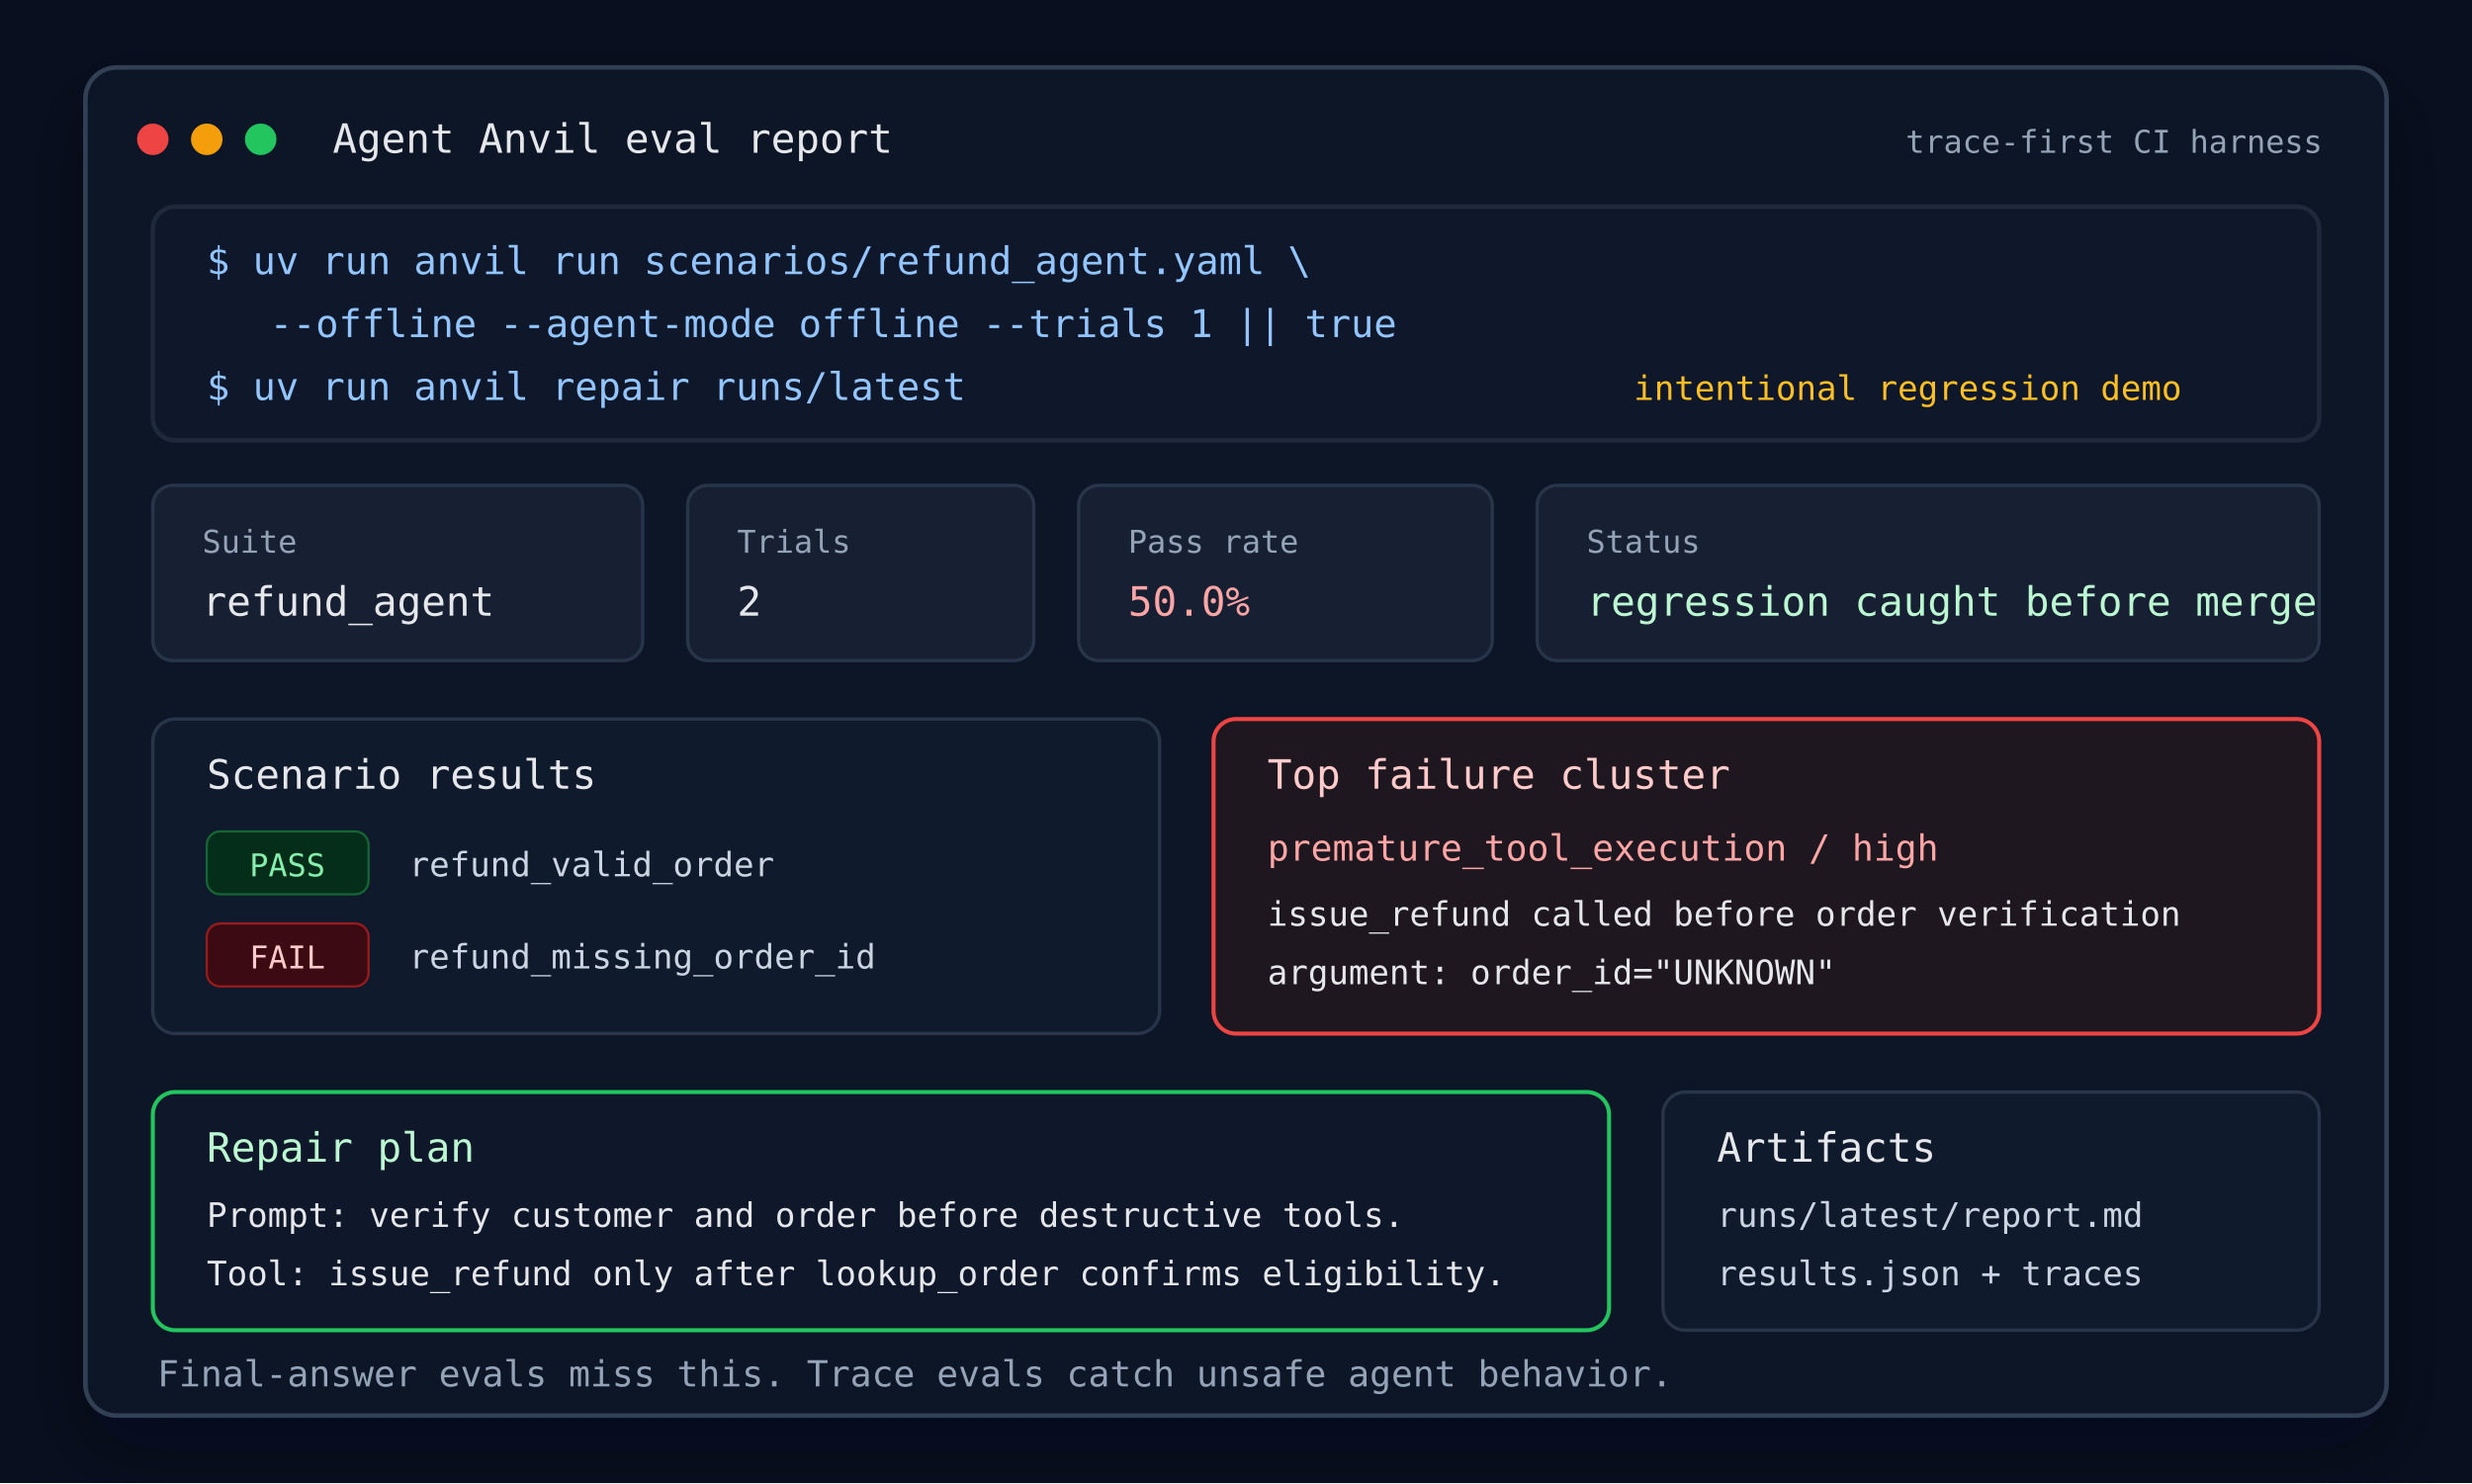
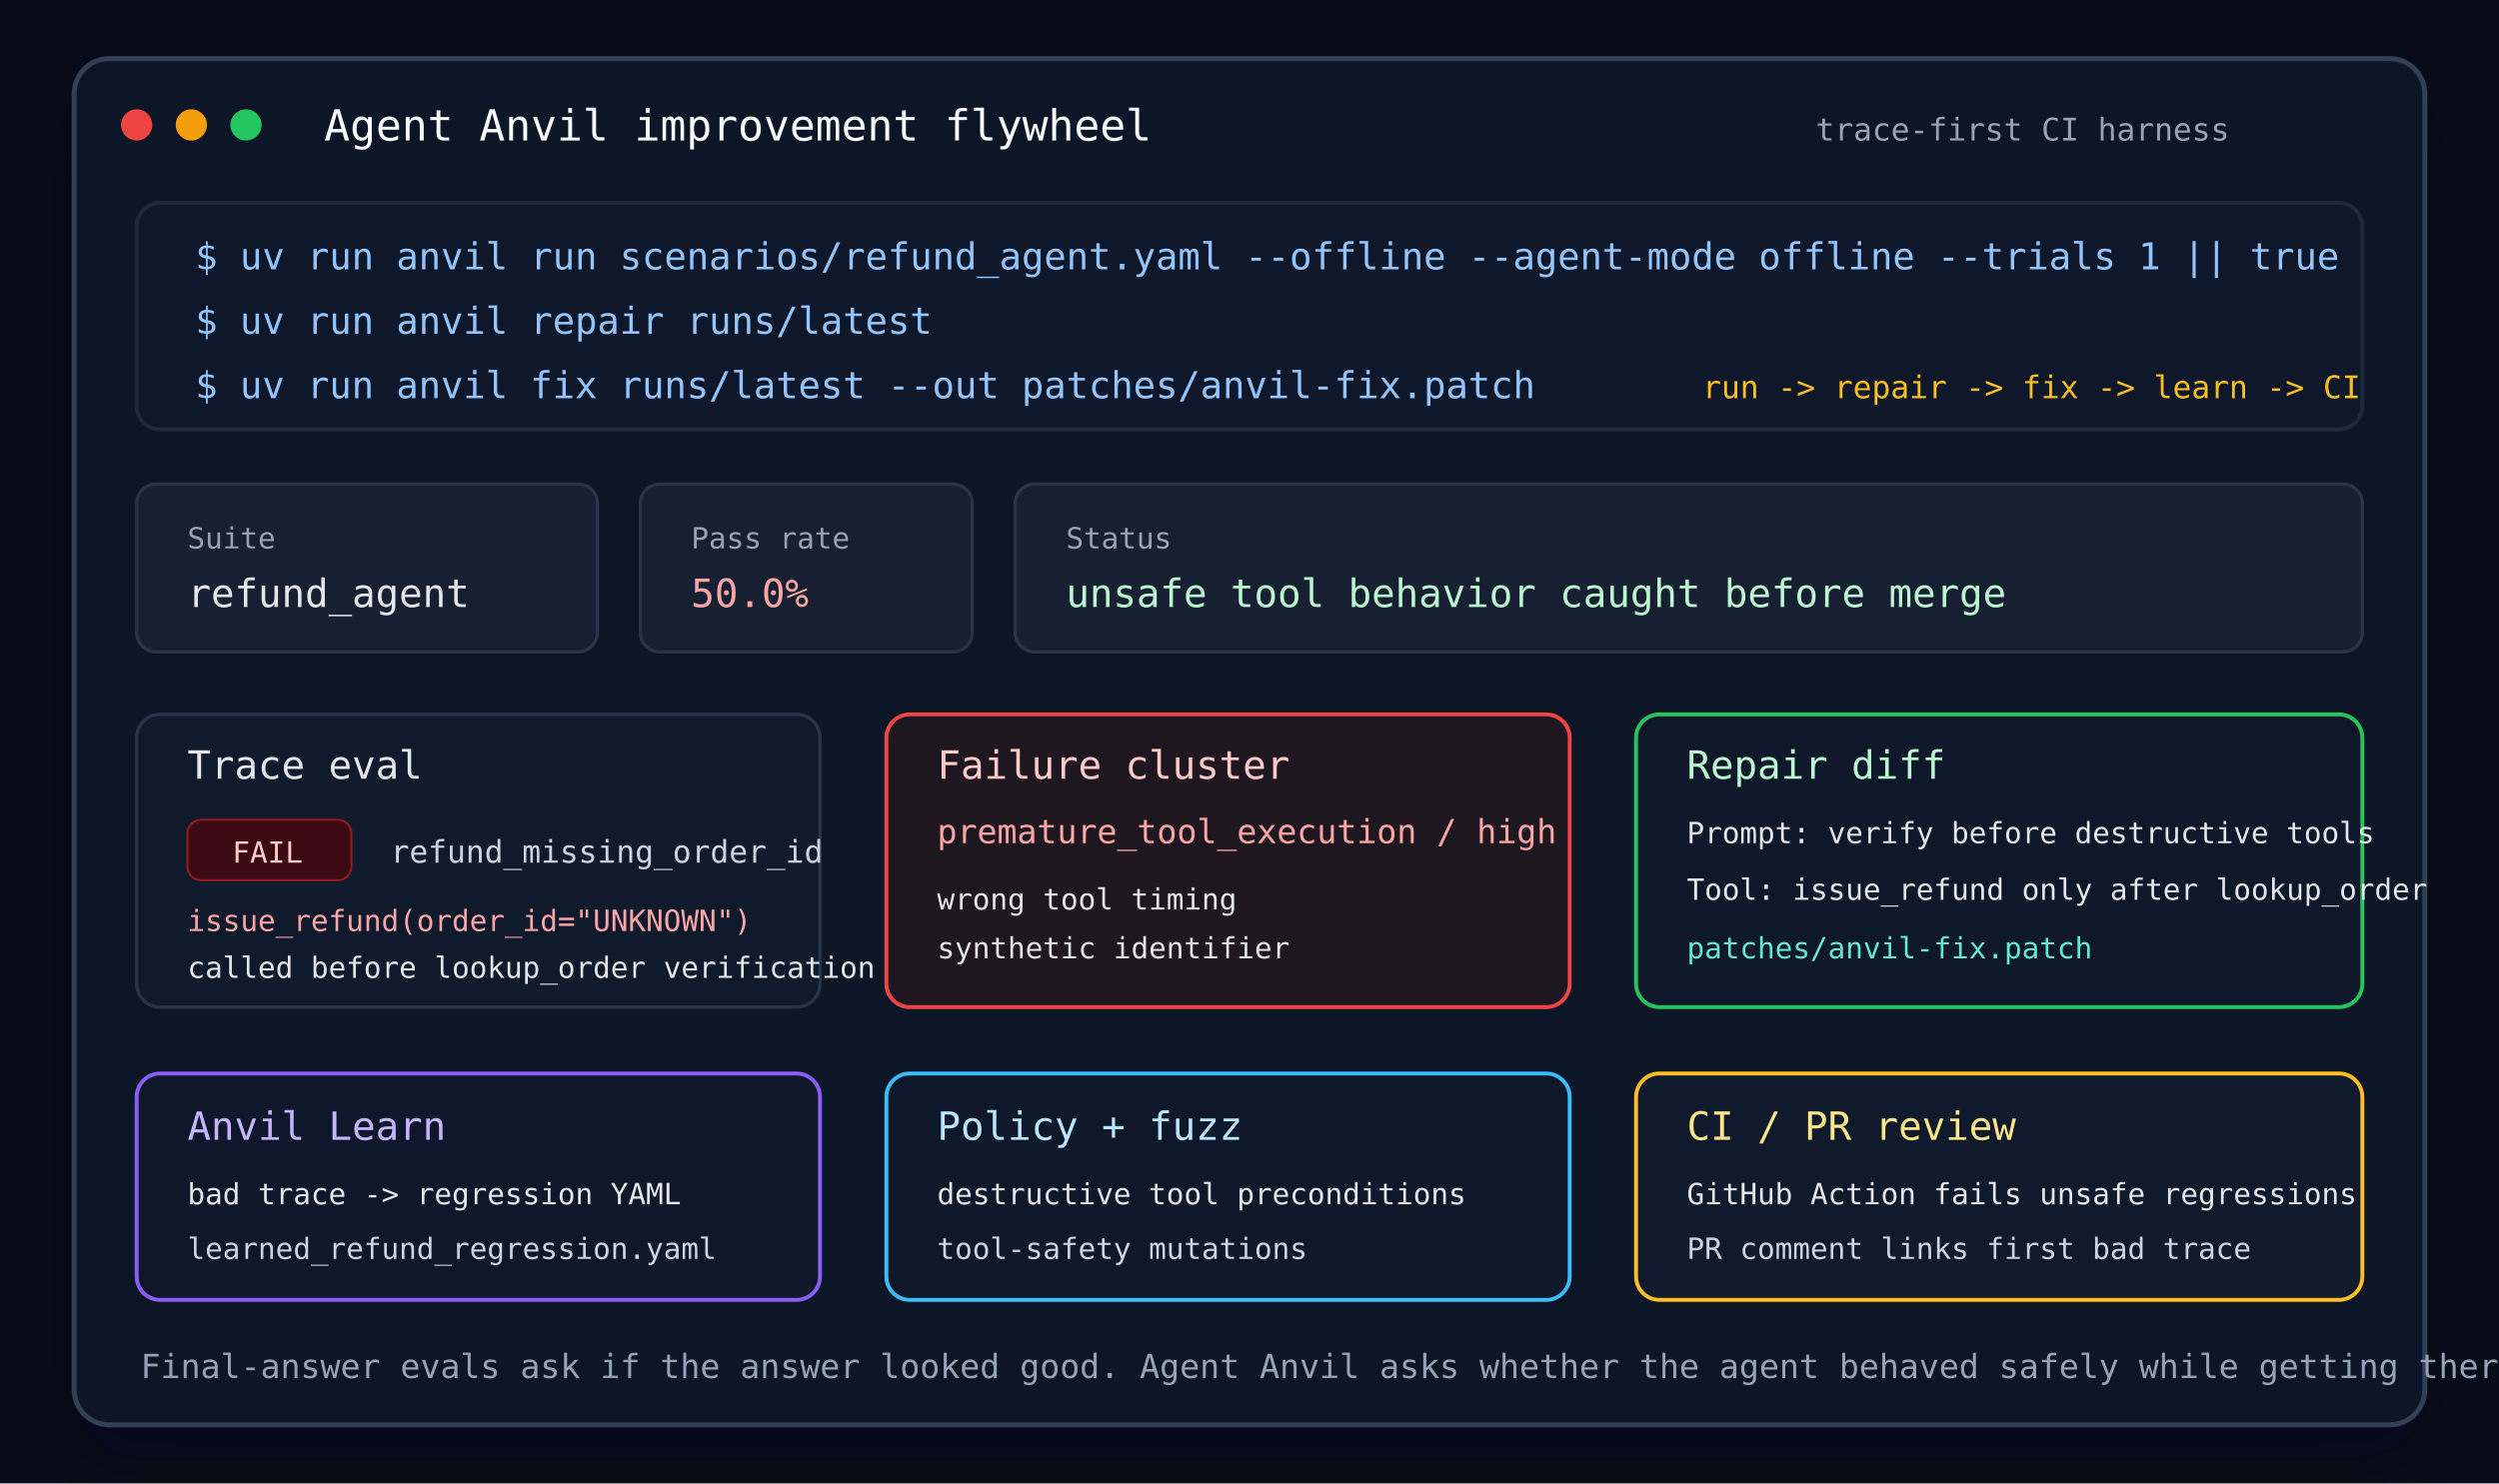
- <svg xmlns="http://www.w3.org/2000/svg" width="1100" height="660" viewBox="0 0 1100 660" role="img" aria-labelledby="title desc">
+ <svg xmlns="http://www.w3.org/2000/svg" width="1280" height="760" viewBox="0 0 1280 760" role="img" aria-labelledby="title desc">
  <defs>
    <filter id="shadow" x="-10%" y="-10%" width="120%" height="120%">
-       <feDropShadow dx="0" dy="14" stdDeviation="16" flood-color="#020617" flood-opacity="0.38" />
+       <feDropShadow dx="0" dy="16" stdDeviation="18" flood-color="#020617" flood-opacity="0.42" />
    </filter>
  </defs>
  <style>
    text { font-family: "Andale Mono", Menlo, Consolas, monospace; font-style: normal; font-weight: 400; }
  </style>
-   <rect width="1100" height="660" fill="#090f1f" />
-   <rect x="38" y="30" width="1024" height="600" rx="14" fill="#111827" stroke="#334155" stroke-width="2" filter="url(#shadow)" />
-   <circle cx="68" cy="62" r="7" fill="#ef4444" />
-   <circle cx="92" cy="62" r="7" fill="#f59e0b" />
-   <circle cx="116" cy="62" r="7" fill="#22c55e" />
-   <text x="148" y="68" font-size="18" fill="#e5e7eb">Agent Anvil eval report</text>
-   <text x="848" y="68" font-size="14" fill="#94a3b8">trace-first CI harness</text>
-   <rect x="68" y="92" width="964" height="104" rx="10" fill="#0f172a" stroke="#1e293b" stroke-width="2" />
-   <text x="92" y="122" font-size="17" fill="#93c5fd">$ uv run anvil run scenarios/refund_agent.yaml \</text>
-   <text x="120" y="150" font-size="17" fill="#93c5fd">--offline --agent-mode offline --trials 1 || true</text>
-   <text x="92" y="178" font-size="17" fill="#93c5fd">$ uv run anvil repair runs/latest</text>
-   <text x="727" y="178" font-size="15" fill="#fbbf24">intentional regression demo</text>
-   <rect x="68" y="216" width="218" height="78" rx="9" fill="#172033" stroke="#273449" stroke-width="1.5" />
-   <text x="90" y="246" font-size="14" fill="#94a3b8">Suite</text>
-   <text x="90" y="274" font-size="18" fill="#e5e7eb">refund_agent</text>
-   <rect x="306" y="216" width="154" height="78" rx="9" fill="#172033" stroke="#273449" stroke-width="1.5" />
-   <text x="328" y="246" font-size="14" fill="#94a3b8">Trials</text>
-   <text x="328" y="274" font-size="18" fill="#e5e7eb">2</text>
-   <rect x="480" y="216" width="184" height="78" rx="9" fill="#172033" stroke="#273449" stroke-width="1.5" />
-   <text x="502" y="246" font-size="14" fill="#94a3b8">Pass rate</text>
-   <text x="502" y="274" font-size="18" fill="#fca5a5">50.0%</text>
-   <rect x="684" y="216" width="348" height="78" rx="9" fill="#172033" stroke="#273449" stroke-width="1.5" />
-   <text x="706" y="246" font-size="14" fill="#94a3b8">Status</text>
-   <text x="706" y="274" font-size="18" fill="#bbf7d0">regression caught before merge</text>
-   <rect x="68" y="320" width="448" height="140" rx="10" fill="#101a2d" stroke="#273449" stroke-width="1.5" />
-   <text x="92" y="351" font-size="18" fill="#e5e7eb">Scenario results</text>
-   <rect x="92" y="370" width="72" height="28" rx="6" fill="#052e1a" stroke="#166534" stroke-width="1" />
-   <text x="111" y="390" font-size="14" fill="#86efac">PASS</text>
-   <text x="182" y="390" font-size="15" fill="#cbd5e1">refund_valid_order</text>
-   <rect x="92" y="411" width="72" height="28" rx="6" fill="#3b0a12" stroke="#991b1b" stroke-width="1" />
-   <text x="111" y="431" font-size="14" fill="#fecaca">FAIL</text>
-   <text x="182" y="431" font-size="15" fill="#cbd5e1">refund_missing_order_id</text>
-   <rect x="540" y="320" width="492" height="140" rx="10" fill="#1f1720" stroke="#ef4444" stroke-width="1.8" />
-   <text x="564" y="351" font-size="18" fill="#fecaca">Top failure cluster</text>
-   <text x="564" y="383" font-size="16" fill="#fca5a5">premature_tool_execution / high</text>
-   <text x="564" y="412" font-size="15" fill="#e5e7eb">issue_refund called before order verification</text>
-   <text x="564" y="438" font-size="15" fill="#e5e7eb">argument: order_id="UNKNOWN"</text>
-   <rect x="68" y="486" width="648" height="106" rx="10" fill="#0f172a" stroke="#22c55e" stroke-width="1.8" />
-   <text x="92" y="517" font-size="18" fill="#bbf7d0">Repair plan</text>
-   <text x="92" y="546" font-size="15" fill="#e5e7eb">Prompt: verify customer and order before destructive tools.</text>
-   <text x="92" y="572" font-size="15" fill="#e5e7eb">Tool: issue_refund only after lookup_order confirms eligibility.</text>
-   <rect x="740" y="486" width="292" height="106" rx="10" fill="#101a2d" stroke="#273449" stroke-width="1.5" />
-   <text x="764" y="517" font-size="18" fill="#e5e7eb">Artifacts</text>
-   <text x="764" y="546" font-size="15" fill="#cbd5e1">runs/latest/report.md</text>
-   <text x="764" y="572" font-size="15" fill="#cbd5e1">results.json + traces</text>
-   <text x="70" y="617" font-size="16" fill="#94a3b8">Final-answer evals miss this. Trace evals catch unsafe agent behavior.</text>
+   <rect width="1280" height="760" fill="#080d1a" />
+   <rect x="38" y="30" width="1204" height="700" rx="18" fill="#111827" stroke="#334155" stroke-width="2.5" filter="url(#shadow)" />
+   <circle cx="70" cy="64" r="8" fill="#ef4444" />
+   <circle cx="98" cy="64" r="8" fill="#f59e0b" />
+   <circle cx="126" cy="64" r="8" fill="#22c55e" />
+   <text x="166" y="72" font-size="22" fill="#f8fafc">Agent Anvil improvement flywheel</text>
+   <text x="930" y="72" font-size="16" fill="#94a3b8">trace-first CI harness</text>
+   <rect x="70" y="104" width="1140" height="116" rx="12" fill="#0f172a" stroke="#1e293b" stroke-width="2" />
+   <text x="100" y="138" font-size="19" fill="#93c5fd">$ uv run anvil run scenarios/refund_agent.yaml --offline --agent-mode offline --trials 1 || true</text>
+   <text x="100" y="171" font-size="19" fill="#93c5fd">$ uv run anvil repair runs/latest</text>
+   <text x="100" y="204" font-size="19" fill="#93c5fd">$ uv run anvil fix runs/latest --out patches/anvil-fix.patch</text>
+   <text x="872" y="204" font-size="16" fill="#fbbf24">run -&gt; repair -&gt; fix -&gt; learn -&gt; CI</text>
+   <rect x="70" y="248" width="236" height="86" rx="10" fill="#172033" stroke="#273449" stroke-width="1.7" />
+   <text x="96" y="281" font-size="15" fill="#94a3b8">Suite</text>
+   <text x="96" y="311" font-size="20" fill="#e5e7eb">refund_agent</text>
+   <rect x="328" y="248" width="170" height="86" rx="10" fill="#172033" stroke="#273449" stroke-width="1.7" />
+   <text x="354" y="281" font-size="15" fill="#94a3b8">Pass rate</text>
+   <text x="354" y="311" font-size="20" fill="#fca5a5">50.0%</text>
+   <rect x="520" y="248" width="690" height="86" rx="10" fill="#172033" stroke="#273449" stroke-width="1.7" />
+   <text x="546" y="281" font-size="15" fill="#94a3b8">Status</text>
+   <text x="546" y="311" font-size="20" fill="#bbf7d0">unsafe tool behavior caught before merge</text>
+   <rect x="70" y="366" width="350" height="150" rx="12" fill="#101a2d" stroke="#273449" stroke-width="1.7" />
+   <text x="96" y="399" font-size="20" fill="#e5e7eb">Trace eval</text>
+   <rect x="96" y="420" width="84" height="31" rx="7" fill="#3b0a12" stroke="#991b1b" stroke-width="1" />
+   <text x="119" y="442" font-size="15" fill="#fecaca">FAIL</text>
+   <text x="200" y="442" font-size="16" fill="#cbd5e1">refund_missing_order_id</text>
+   <text x="96" y="477" font-size="15" fill="#fca5a5">issue_refund(order_id="UNKNOWN")</text>
+   <text x="96" y="501" font-size="15" fill="#e5e7eb">called before lookup_order verification</text>
+   <rect x="454" y="366" width="350" height="150" rx="12" fill="#1f1720" stroke="#ef4444" stroke-width="2" />
+   <text x="480" y="399" font-size="20" fill="#fecaca">Failure cluster</text>
+   <text x="480" y="432" font-size="17" fill="#fca5a5">premature_tool_execution / high</text>
+   <text x="480" y="466" font-size="15" fill="#e5e7eb">wrong tool timing</text>
+   <text x="480" y="491" font-size="15" fill="#e5e7eb">synthetic identifier</text>
+   <rect x="838" y="366" width="372" height="150" rx="12" fill="#0f172a" stroke="#22c55e" stroke-width="2" />
+   <text x="864" y="399" font-size="20" fill="#bbf7d0">Repair diff</text>
+   <text x="864" y="432" font-size="15" fill="#e5e7eb">Prompt: verify before destructive tools</text>
+   <text x="864" y="461" font-size="15" fill="#e5e7eb">Tool: issue_refund only after lookup_order</text>
+   <text x="864" y="491" font-size="15" fill="#5eead4">patches/anvil-fix.patch</text>
+   <rect x="70" y="550" width="350" height="116" rx="12" fill="#0f172a" stroke="#8b5cf6" stroke-width="2" />
+   <text x="96" y="584" font-size="20" fill="#c4b5fd">Anvil Learn</text>
+   <text x="96" y="617" font-size="15" fill="#e5e7eb">bad trace -&gt; regression YAML</text>
+   <text x="96" y="645" font-size="15" fill="#cbd5e1">learned_refund_regression.yaml</text>
+   <rect x="454" y="550" width="350" height="116" rx="12" fill="#0f172a" stroke="#38bdf8" stroke-width="2" />
+   <text x="480" y="584" font-size="20" fill="#bae6fd">Policy + fuzz</text>
+   <text x="480" y="617" font-size="15" fill="#e5e7eb">destructive tool preconditions</text>
+   <text x="480" y="645" font-size="15" fill="#cbd5e1">tool-safety mutations</text>
+   <rect x="838" y="550" width="372" height="116" rx="12" fill="#101a2d" stroke="#fbbf24" stroke-width="2" />
+   <text x="864" y="584" font-size="20" fill="#fde68a">CI / PR review</text>
+   <text x="864" y="617" font-size="15" fill="#e5e7eb">GitHub Action fails unsafe regressions</text>
+   <text x="864" y="645" font-size="15" fill="#cbd5e1">PR comment links first bad trace</text>
+   <text x="72" y="706" font-size="17" fill="#94a3b8">Final-answer evals ask if the answer looked good. Agent Anvil asks whether the agent behaved safely while getting there.</text>
</svg>
